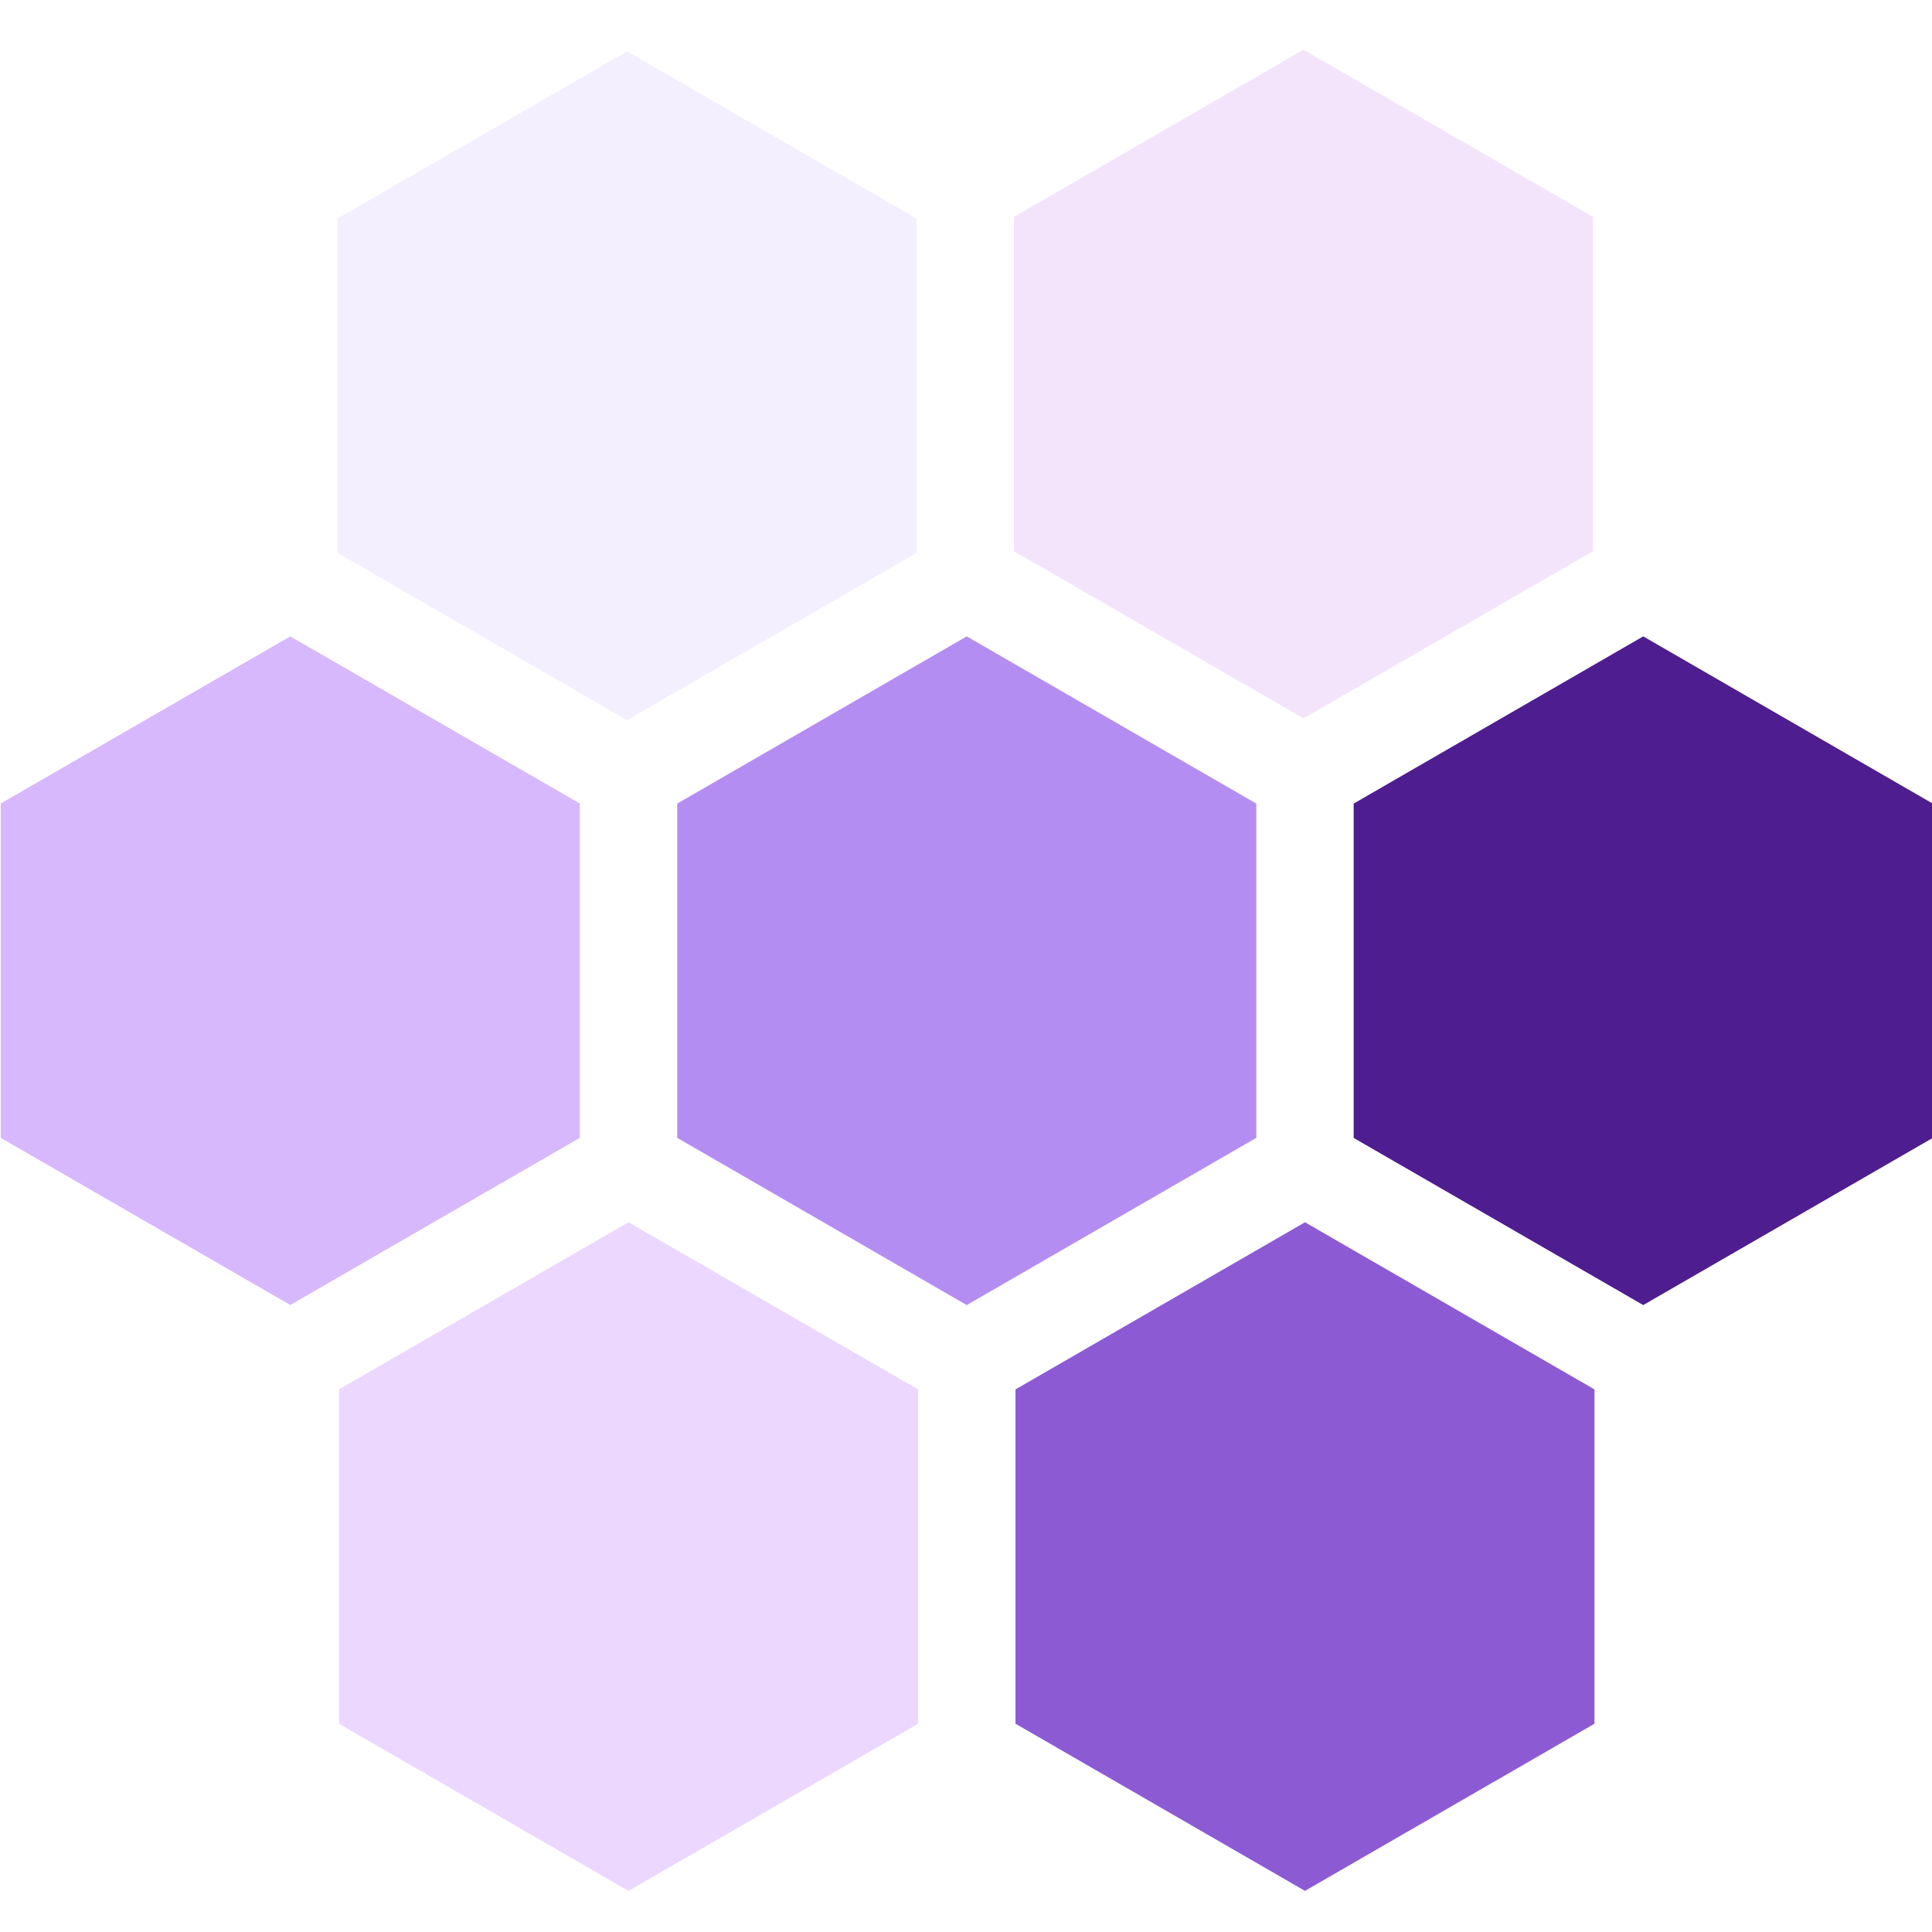
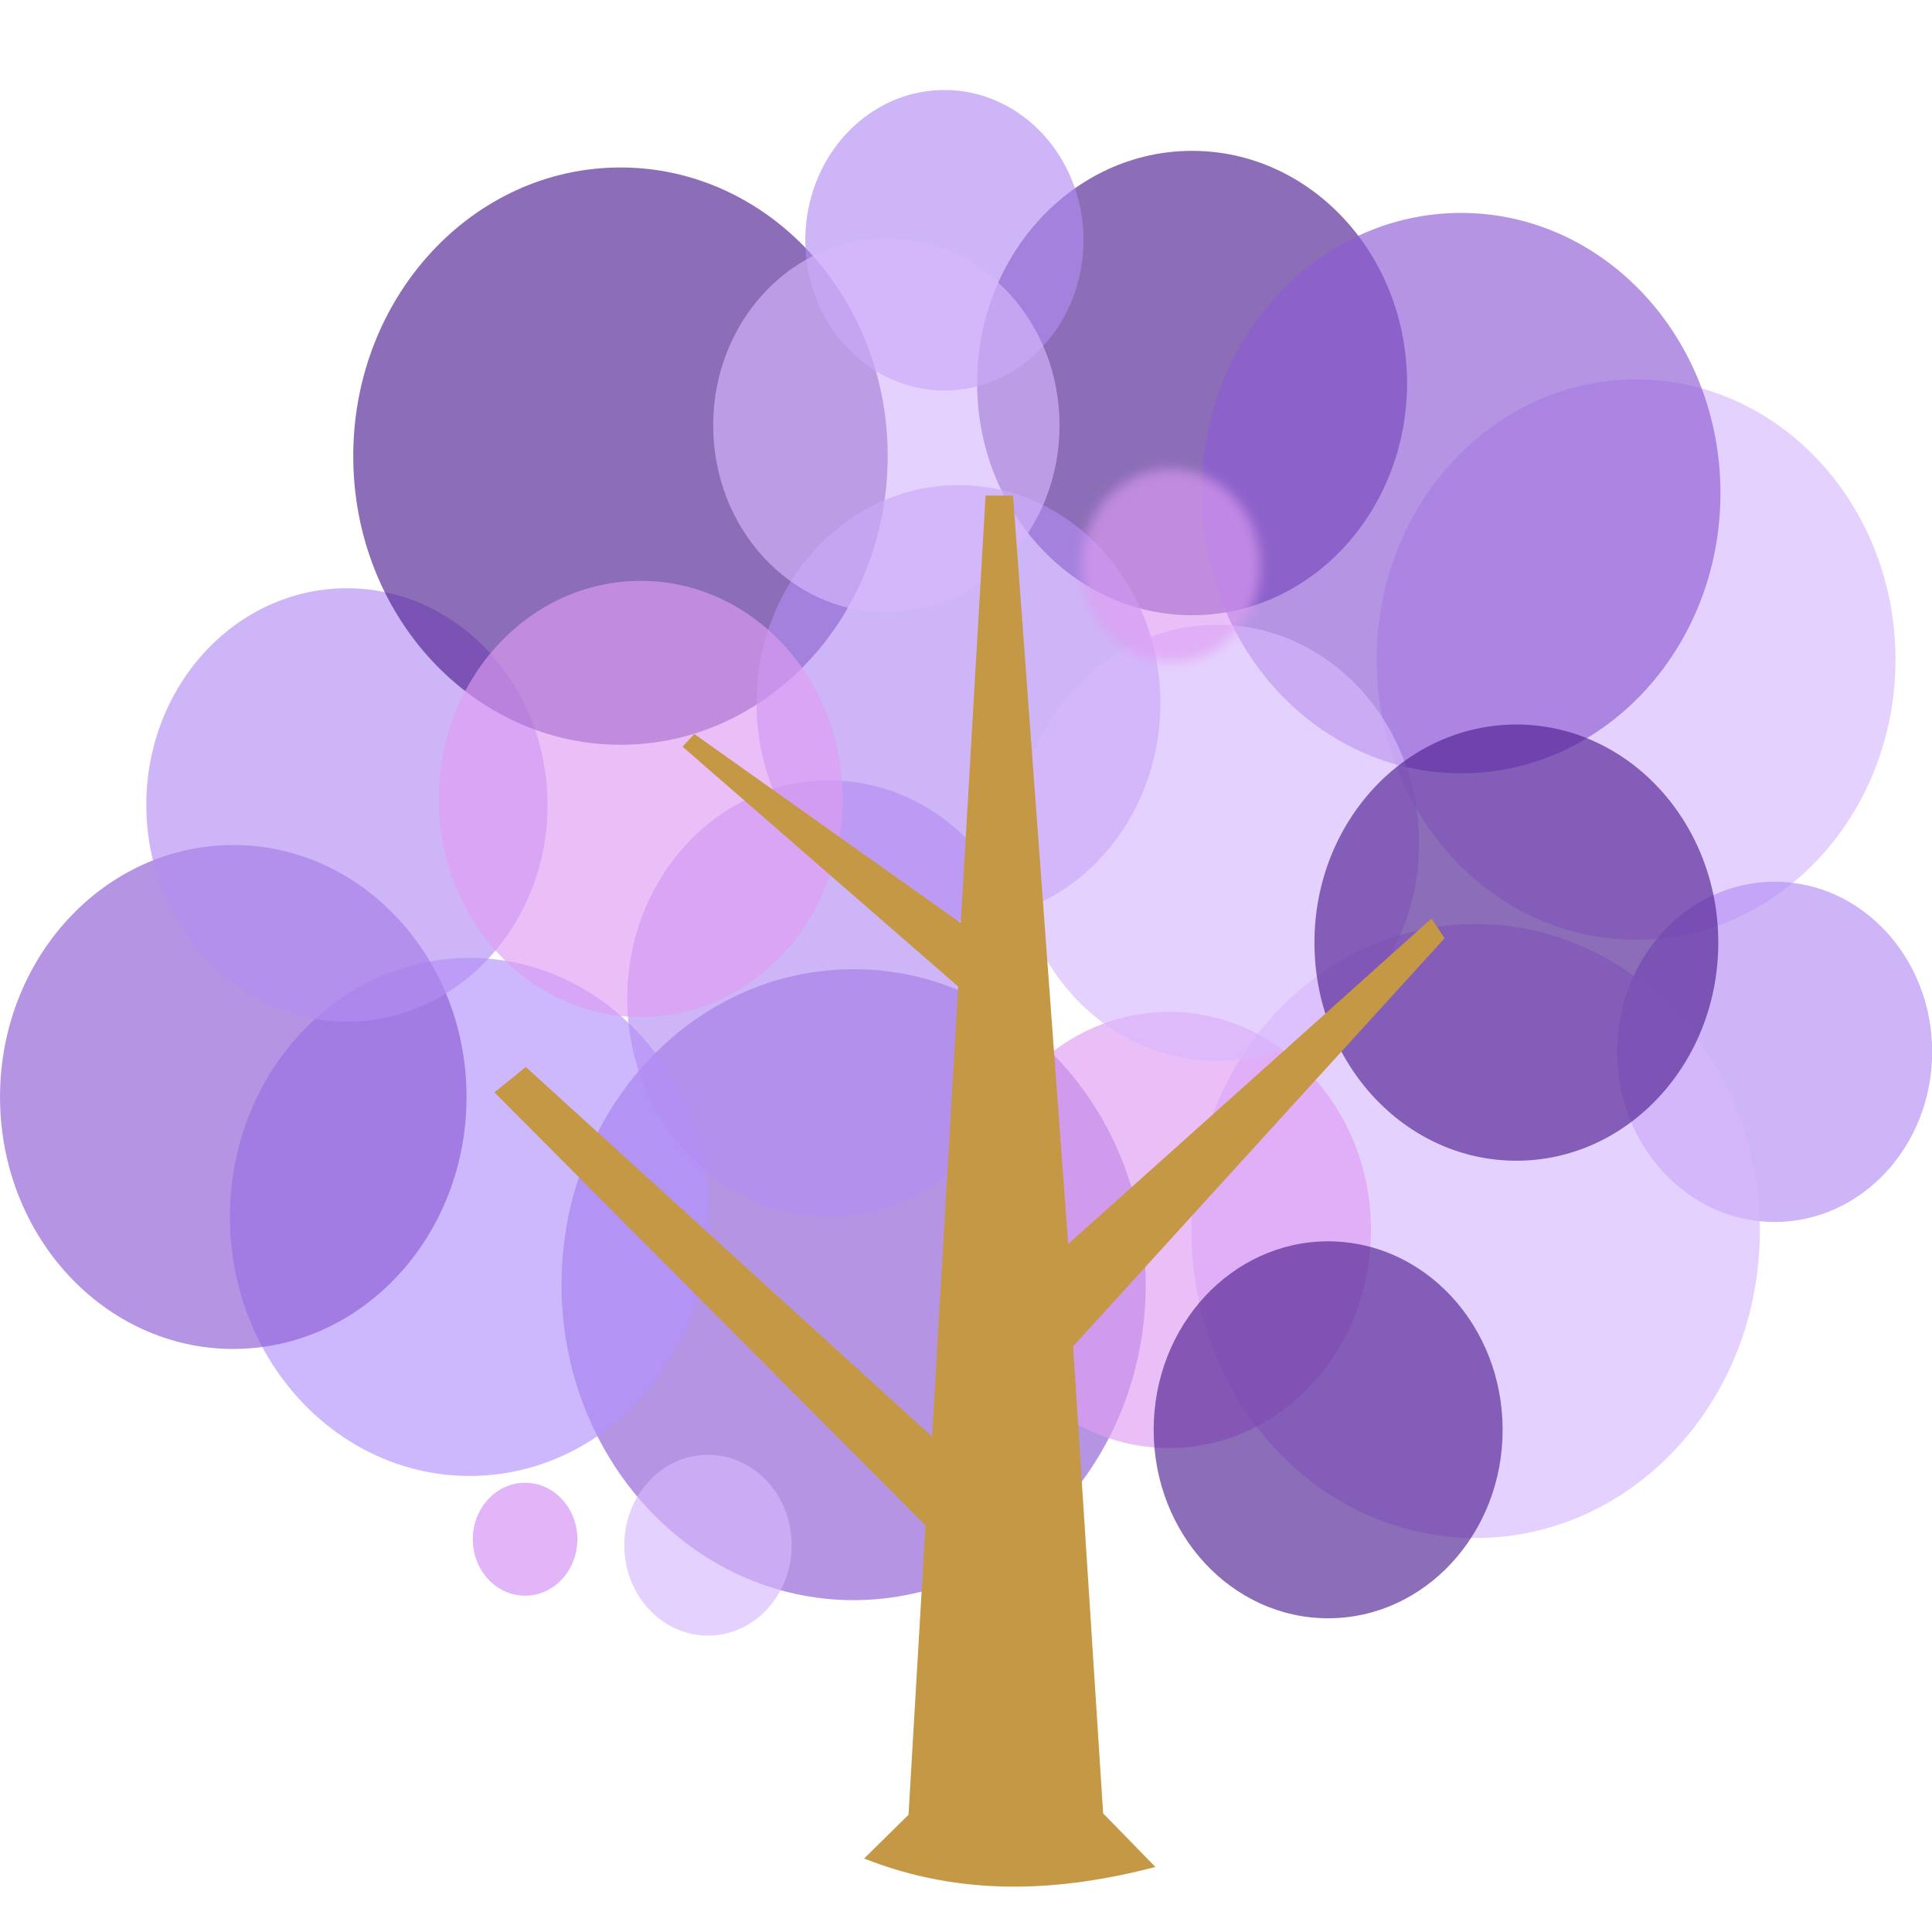
- <svg xmlns="http://www.w3.org/2000/svg" stroke-linejoin="bevel" fill-rule="evenodd" viewBox="0 0 409.6 409.6" version="1.1" overflow="visible" stroke-width="0.501" id="svg4566">
-   <defs id="defs4548" />
-   <path id="path4550" d="m 71.869,365.447 61.381,35.434 61.383,-35.434 V 294.564 L 133.248,259.13 71.867,294.564 Z" style="fill:#ebd7ff;stroke-width:0.814;stroke-miterlimit:79.84;marker-start:none;marker-end:none;fill-opacity:1" />
-   <path id="path4552" d="m 143.576,241.234 61.378,35.45 61.391,-35.45 v -70.867 l -61.391,-35.45 -61.378,35.45 z" style="fill:#b48df2;stroke-width:0.814;stroke-miterlimit:79.84;marker-start:none;marker-end:none;fill-opacity:1" />
-   <path id="path4554" d="m 215.292,365.447 61.375,35.434 61.375,-35.434 v -70.884 l -61.375,-35.434 -61.375,35.434 z" style="fill:#8c5bd4;stroke-width:0.814;stroke-miterlimit:79.84;marker-start:none;marker-end:none;fill-opacity:1" />
-   <path id="path4556" d="M 0.154,241.234 61.538,276.668 122.924,241.234 V 170.351 L 61.541,134.917 0.154,170.351 Z" style="fill:#d7b8fd;stroke-width:0.814;stroke-miterlimit:79.84;marker-start:none;marker-end:none;fill-opacity:1" />
-   <path id="path4558" d="m 71.558,117.217 61.381,35.45 61.385,-35.45 V 46.333 l -61.386,-35.434 -61.381,35.434 z" style="fill:#f3efff;stroke-width:0.814;stroke-miterlimit:79.84;marker-start:none;marker-end:none;fill-opacity:1" />
-   <path id="path4560" d="m 214.967,116.859 61.375,35.434 61.391,-35.434 V 45.976 L 276.342,10.542 214.967,45.976 Z" style="fill:#f3e4fc;stroke-width:0.814;stroke-miterlimit:79.84;marker-start:none;marker-end:none;fill-opacity:1" />
-   <path id="path4562" d="m 286.988,241.251 61.391,35.434 61.375,-35.434 v -70.884 l -61.375,-35.45 -61.391,35.45 z" style="fill:#4e1d8f;stroke-width:0.814;stroke-miterlimit:79.84;marker-start:none;marker-end:none;fill-opacity:1" />
+ <svg xmlns="http://www.w3.org/2000/svg" id="svg4318" viewBox="0 0 170 170" version="1.1" width="170" height="170">
+   <defs id="defs1419">
+     <filter style="color-interpolation-filters:sRGB" id="filter5908" x="-0.08" width="1.16" y="-0.074" height="1.148">
+       <feGaussianBlur stdDeviation="0.523" id="feGaussianBlur5910" />
+     </filter>
+   </defs>
+   <g id="layer1" transform="translate(-297.98,-490.04)">
+     <ellipse cy="603.081" cx="373.091" style="opacity:0.647;fill:#8c5bd4;stroke-width:0.538;fill-opacity:1" id="path8370" rx="25.699" ry="27.759" />
+     <ellipse cy="597.12" cx="339.31" style="opacity:0.647;fill:#b291fd;stroke-width:0.442;fill-opacity:1" id="path8372" rx="21.1" ry="22.791" />
+     <ellipse cy="586.566" cx="318.507" style="opacity:0.647;fill:#8c5bd4;stroke-width:0.43;fill-opacity:1" id="path8374" rx="20.525" ry="22.171" />
+     <ellipse cy="560.867" cx="328.506" style="opacity:0.647;fill:#b48df2;stroke-width:0.37;fill-opacity:1" id="path8376" rx="17.652" ry="19.067" />
+     <ellipse cy="530.175" cx="352.577" style="opacity:0.647;fill:#4e1d8f;stroke-width:0.492;fill-opacity:1" id="path8378" rx="23.514" ry="25.399" />
+     <ellipse cy="523.745" cx="402.874" style="opacity:0.647;fill:#4e1d8f;stroke-width:0.396;fill-opacity:1" id="path8380" rx="18.916" ry="20.432" />
+     <ellipse cy="548.08" cx="441.943" style="opacity:0.647;fill:#d7b8fd;stroke-width:0.478;fill-opacity:1" id="path8382" rx="22.825" ry="24.654" />
+     <ellipse cy="533.43" cx="426.541" style="opacity:0.647;fill:#8c5bd4;stroke-width:0.478;fill-opacity:1" id="path8384" rx="22.825" ry="24.654" />
+     <ellipse cy="582.594" cx="454.136" style="opacity:0.647;fill:#b48df2;stroke-width:0.29;fill-opacity:1" id="path8386" rx="13.859" ry="14.97" />
+     <ellipse cy="598.36" cx="427.824" style="opacity:0.647;fill:#d7b8fd;stroke-width:0.524;fill-opacity:1" id="path8388" rx="25.008" ry="27.012" />
+     <ellipse cy="598.266" cx="400.848" style="opacity:0.647;fill:#de9cf2;stroke-width:0.372;fill-opacity:1" id="path8390" rx="17.767" ry="19.191" />
+     <ellipse cy="551.914" cx="382.317" style="opacity:0.647;fill:#b48df2;stroke-width:0.372;fill-opacity:1" id="path8392" rx="17.767" ry="19.191" />
+     <ellipse cy="577.899" cx="370.939" style="opacity:0.647;fill:#b48df2;stroke-width:0.372;fill-opacity:1" id="path8394" rx="17.767" ry="19.191" />
+     <ellipse cy="511.179" cx="381.08" style="opacity:0.647;fill:#b48df2;stroke-width:0.256;fill-opacity:1" id="path8396" rx="12.24" ry="13.221" />
+     <ellipse cy="626.008" cx="360.276" style="opacity:0.647;fill:#d7b8fd;stroke-width:0.154;fill-opacity:1" id="path8398" rx="7.364" ry="7.954" />
+     <ellipse cy="625.479" cx="344.184" style="opacity:0.647;fill:#d08df2;stroke-width:0.096;fill-opacity:1" id="path8400" rx="4.6" ry="4.969" />
+     <ellipse cy="564.204" cx="405.074" style="opacity:0.647;fill:#d7b8fd;stroke-width:0.372;fill-opacity:1" id="path8402" rx="17.767" ry="19.191" />
+     <ellipse cy="615.851" cx="414.846" style="opacity:0.647;fill:#4e1d8f;stroke-width:0.321;fill-opacity:1" id="path8494" rx="15.353" ry="16.584" />
+     <ellipse cy="572.983" cx="431.408" style="opacity:0.647;fill:#4e1d8f;stroke-width:0.372;fill-opacity:1" id="path8568" rx="17.767" ry="19.191" />
+     <ellipse cy="560.341" cx="354.359" style="opacity:0.647;fill:#de9cf2;stroke-width:0.372;fill-opacity:1" id="path8616" rx="17.767" ry="19.191" />
+     <ellipse cy="539.798" cx="401.013" style="opacity:0.647;fill:#de9cf2;stroke-width:0.164;fill-opacity:1;filter:url(#filter5908)" id="path8688" rx="7.851" ry="8.481" />
+     <ellipse cy="527.47" cx="375.974" style="opacity:0.647;fill:#d7b8fd;stroke-width:0.319;fill-opacity:1" id="path8690" rx="15.238" ry="16.46" />
+     <path d="m 374.014,653.573 3.908,-3.849 1.494,-25.451 -37.93,-38.115 2.759,-2.235 35.746,32.528 2.299,-39.605 -24.253,-21.106 1.034,-1.117 23.448,16.636 2.184,-37.618 h 2.414 l 4.855,65.862 31.97,-28.64 1.149,1.738 -32.687,35.905 2.644,41.095 4.598,4.718 c -8.544,2.222 -17.088,2.635 -25.632,-0.745 z" style="fill:#c59845;stroke-width:0.473" id="path8692" />
+   </g>
</svg>
